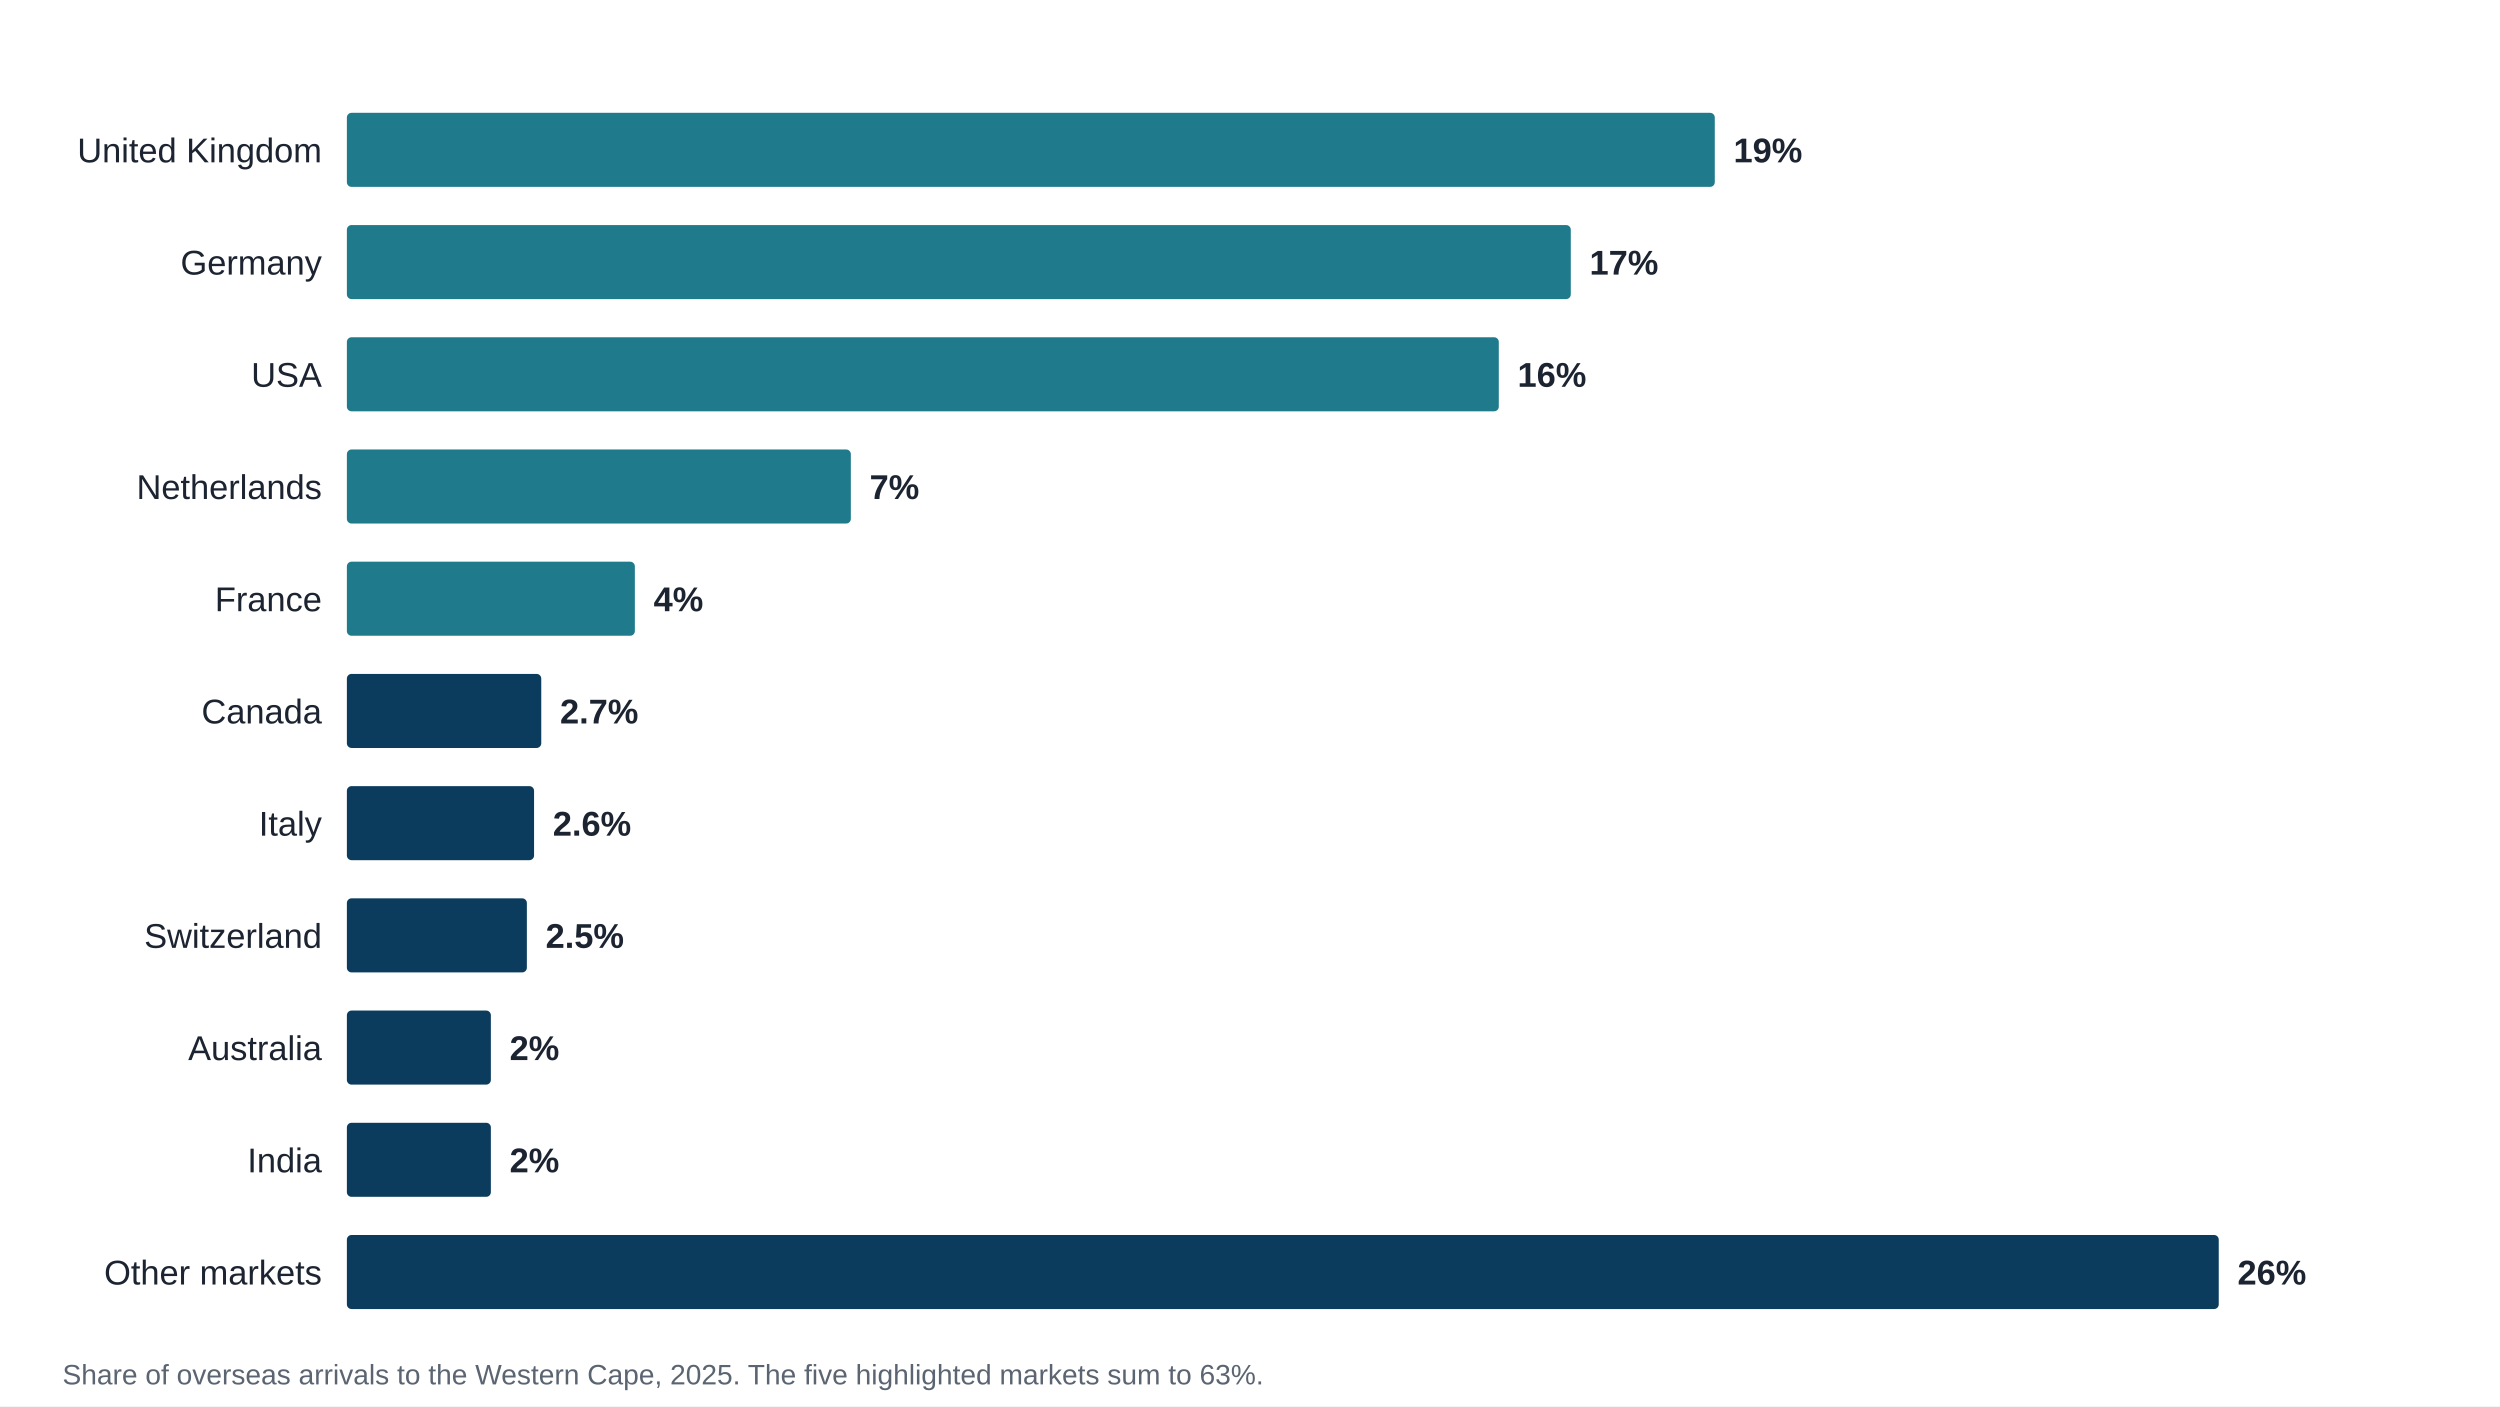
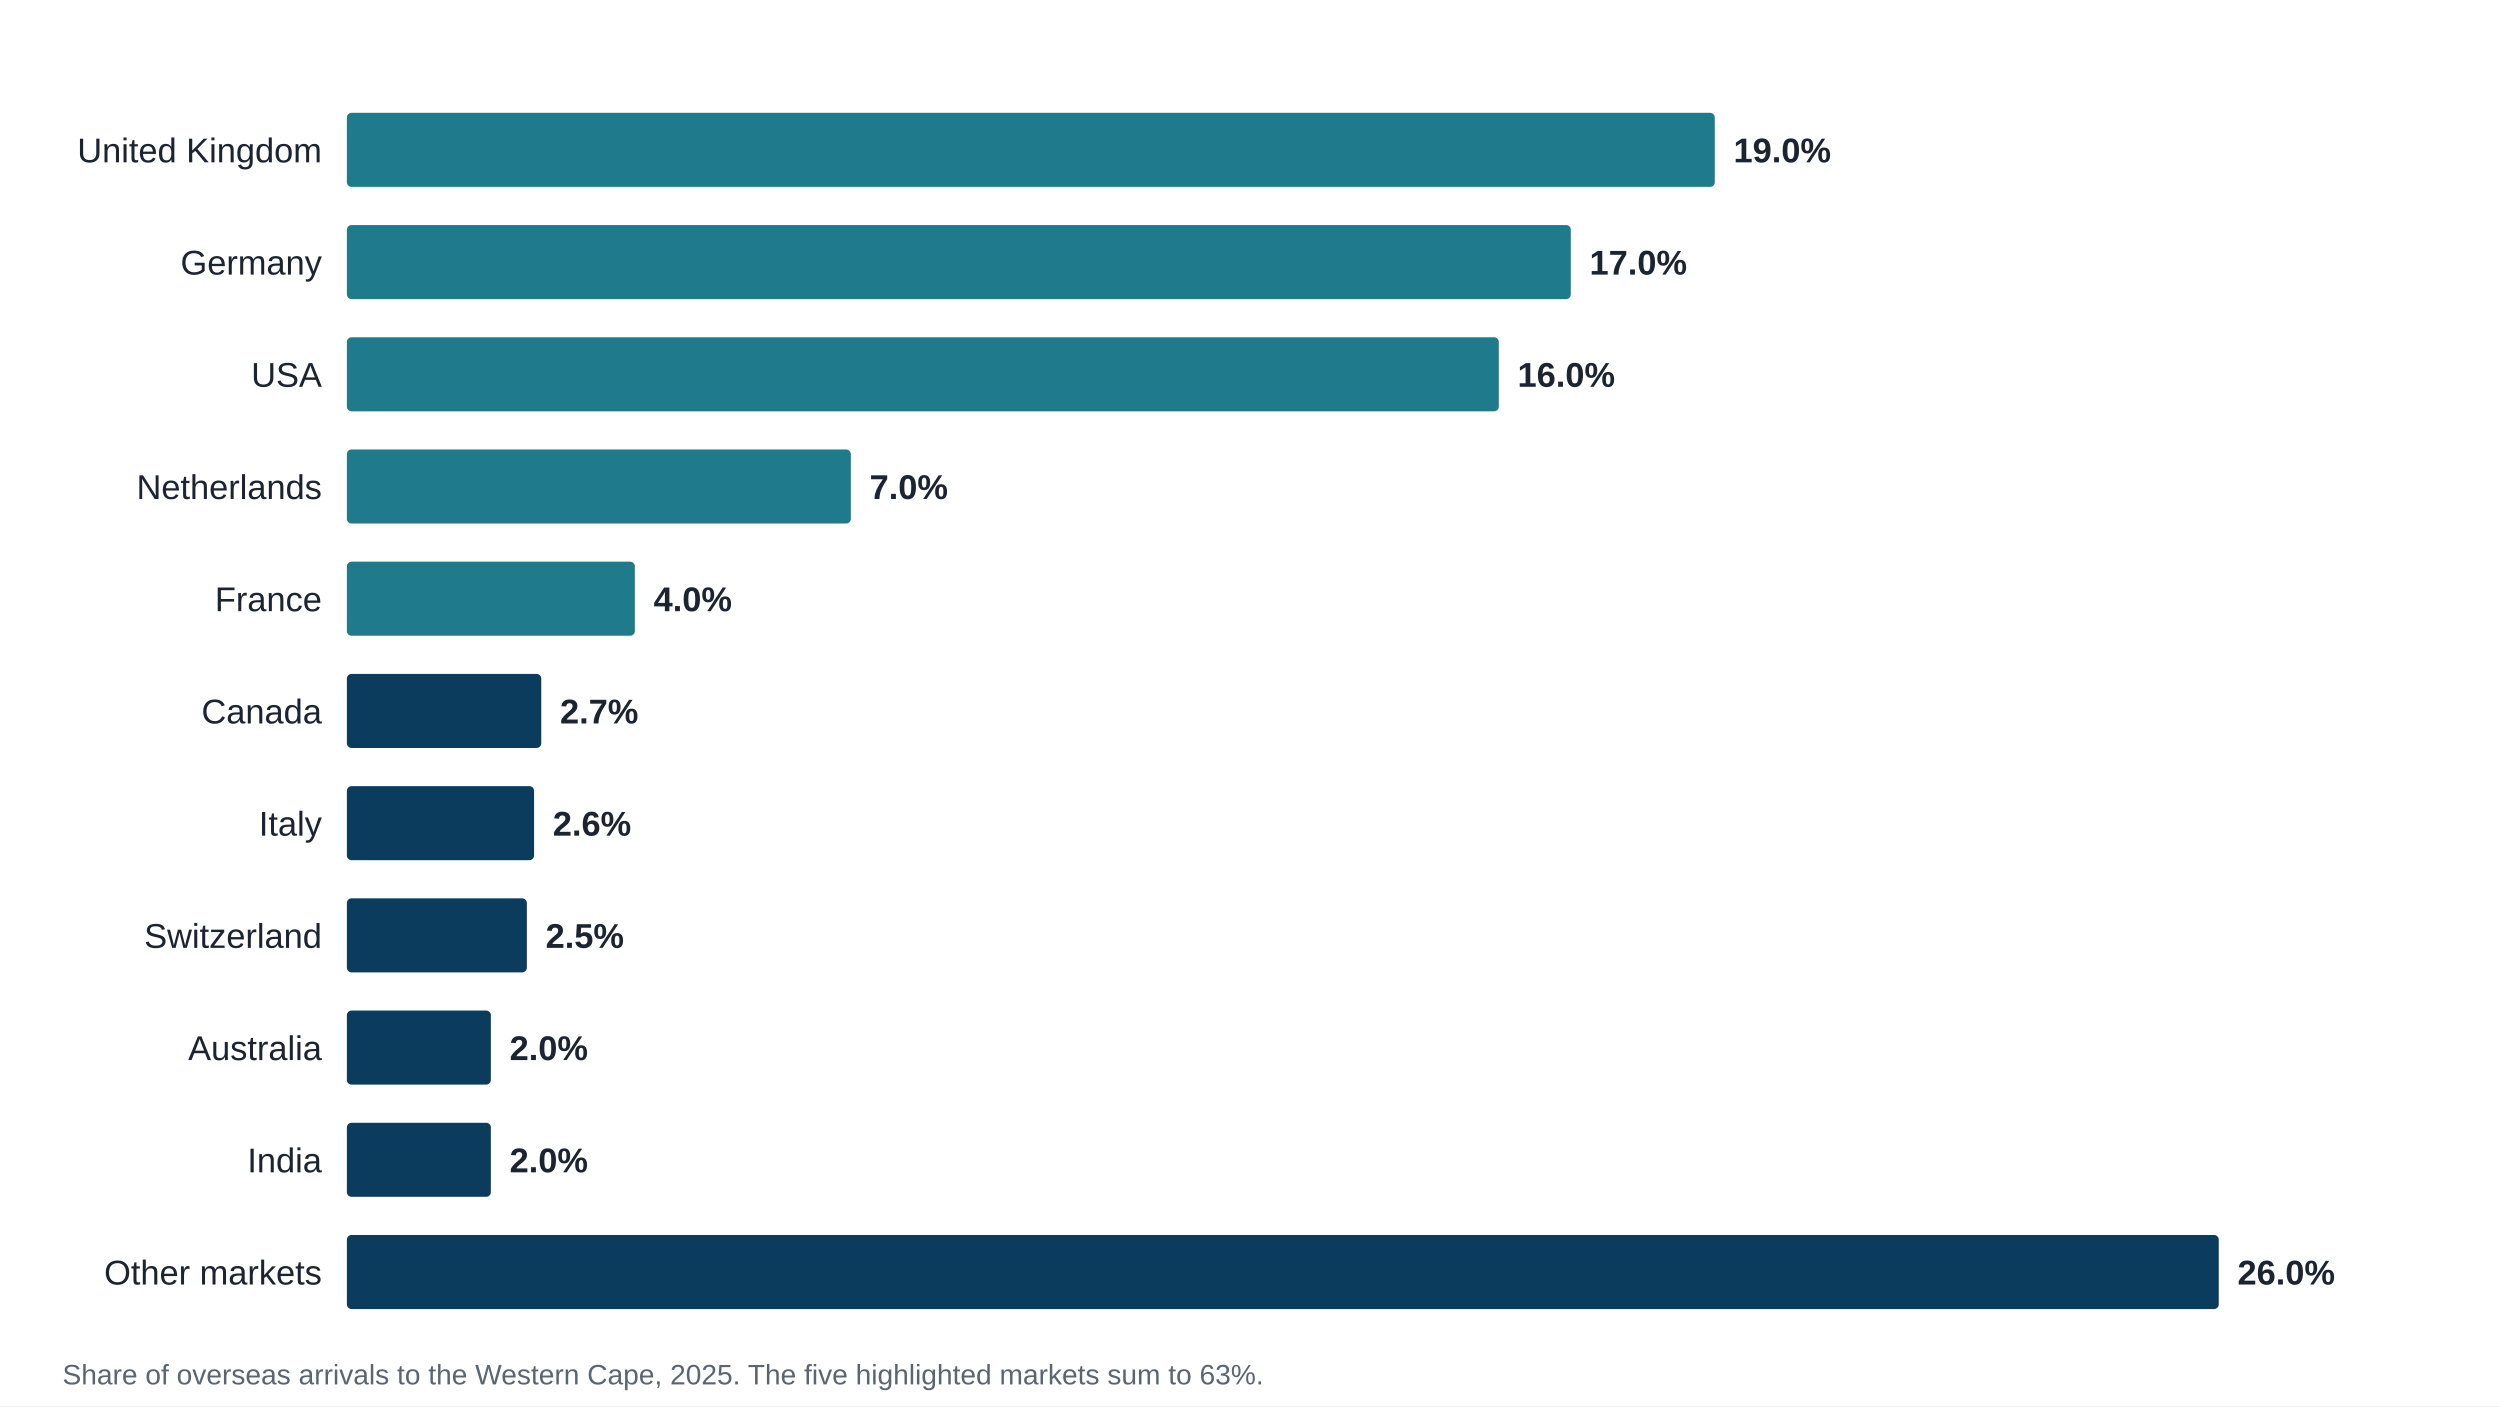
<svg xmlns="http://www.w3.org/2000/svg" viewBox="0 0 1600 900" width="1600" height="900" font-family="Raleway, Arial, sans-serif">
  <rect width="1600" height="900" fill="#ffffff" />
  <text x="206" y="103.909" text-anchor="end" font-size="22" fill="#1C2431">United Kingdom</text>
  <rect x="222" y="72.209" width="875.462" height="47.4" fill="#1F7A8C" rx="3" />
-   <text x="1109.462" y="103.909" font-size="22" font-weight="700" fill="#1C2431">19%</text>
+   <text x="1109.462" y="103.909" font-size="22" font-weight="700" fill="#1C2431">19.0%</text>
  <text x="206" y="175.727" text-anchor="end" font-size="22" fill="#1C2431">Germany</text>
  <rect x="222" y="144.027" width="783.308" height="47.4" fill="#1F7A8C" rx="3" />
-   <text x="1017.308" y="175.727" font-size="22" font-weight="700" fill="#1C2431">17%</text>
+   <text x="1017.308" y="175.727" font-size="22" font-weight="700" fill="#1C2431">17.0%</text>
  <text x="206" y="247.545" text-anchor="end" font-size="22" fill="#1C2431">USA</text>
  <rect x="222" y="215.845" width="737.231" height="47.4" fill="#1F7A8C" rx="3" />
-   <text x="971.231" y="247.545" font-size="22" font-weight="700" fill="#1C2431">16%</text>
+   <text x="971.231" y="247.545" font-size="22" font-weight="700" fill="#1C2431">16.0%</text>
  <text x="206" y="319.364" text-anchor="end" font-size="22" fill="#1C2431">Netherlands</text>
  <rect x="222" y="287.664" width="322.538" height="47.4" fill="#1F7A8C" rx="3" />
-   <text x="556.538" y="319.364" font-size="22" font-weight="700" fill="#1C2431">7%</text>
+   <text x="556.538" y="319.364" font-size="22" font-weight="700" fill="#1C2431">7.0%</text>
  <text x="206" y="391.182" text-anchor="end" font-size="22" fill="#1C2431">France</text>
  <rect x="222" y="359.482" width="184.308" height="47.4" fill="#1F7A8C" rx="3" />
-   <text x="418.308" y="391.182" font-size="22" font-weight="700" fill="#1C2431">4%</text>
+   <text x="418.308" y="391.182" font-size="22" font-weight="700" fill="#1C2431">4.0%</text>
  <text x="206" y="463" text-anchor="end" font-size="22" fill="#1C2431">Canada</text>
  <rect x="222" y="431.3" width="124.408" height="47.4" fill="#0B3C5D" rx="3" />
  <text x="358.408" y="463" font-size="22" font-weight="700" fill="#1C2431">2.7%</text>
  <text x="206" y="534.818" text-anchor="end" font-size="22" fill="#1C2431">Italy</text>
  <rect x="222" y="503.118" width="119.8" height="47.4" fill="#0B3C5D" rx="3" />
  <text x="353.8" y="534.818" font-size="22" font-weight="700" fill="#1C2431">2.6%</text>
  <text x="206" y="606.636" text-anchor="end" font-size="22" fill="#1C2431">Switzerland</text>
  <rect x="222" y="574.936" width="115.192" height="47.4" fill="#0B3C5D" rx="3" />
  <text x="349.192" y="606.636" font-size="22" font-weight="700" fill="#1C2431">2.5%</text>
  <text x="206" y="678.455" text-anchor="end" font-size="22" fill="#1C2431">Australia</text>
  <rect x="222" y="646.755" width="92.154" height="47.4" fill="#0B3C5D" rx="3" />
-   <text x="326.154" y="678.455" font-size="22" font-weight="700" fill="#1C2431">2%</text>
+   <text x="326.154" y="678.455" font-size="22" font-weight="700" fill="#1C2431">2.0%</text>
  <text x="206" y="750.273" text-anchor="end" font-size="22" fill="#1C2431">India</text>
  <rect x="222" y="718.573" width="92.154" height="47.4" fill="#0B3C5D" rx="3" />
-   <text x="326.154" y="750.273" font-size="22" font-weight="700" fill="#1C2431">2%</text>
+   <text x="326.154" y="750.273" font-size="22" font-weight="700" fill="#1C2431">2.0%</text>
  <text x="206" y="822.091" text-anchor="end" font-size="22" fill="#1C2431">Other markets</text>
  <rect x="222" y="790.391" width="1198" height="47.4" fill="#0B3C5D" rx="3" />
-   <text x="1432" y="822.091" font-size="22" font-weight="700" fill="#1C2431">26%</text>
+   <text x="1432" y="822.091" font-size="22" font-weight="700" fill="#1C2431">26.0%</text>
  <text x="40" y="886" font-size="18" fill="#5B6572">Share of overseas arrivals to the Western Cape, 2025. The five highlighted markets sum to 63%.</text>
</svg>
